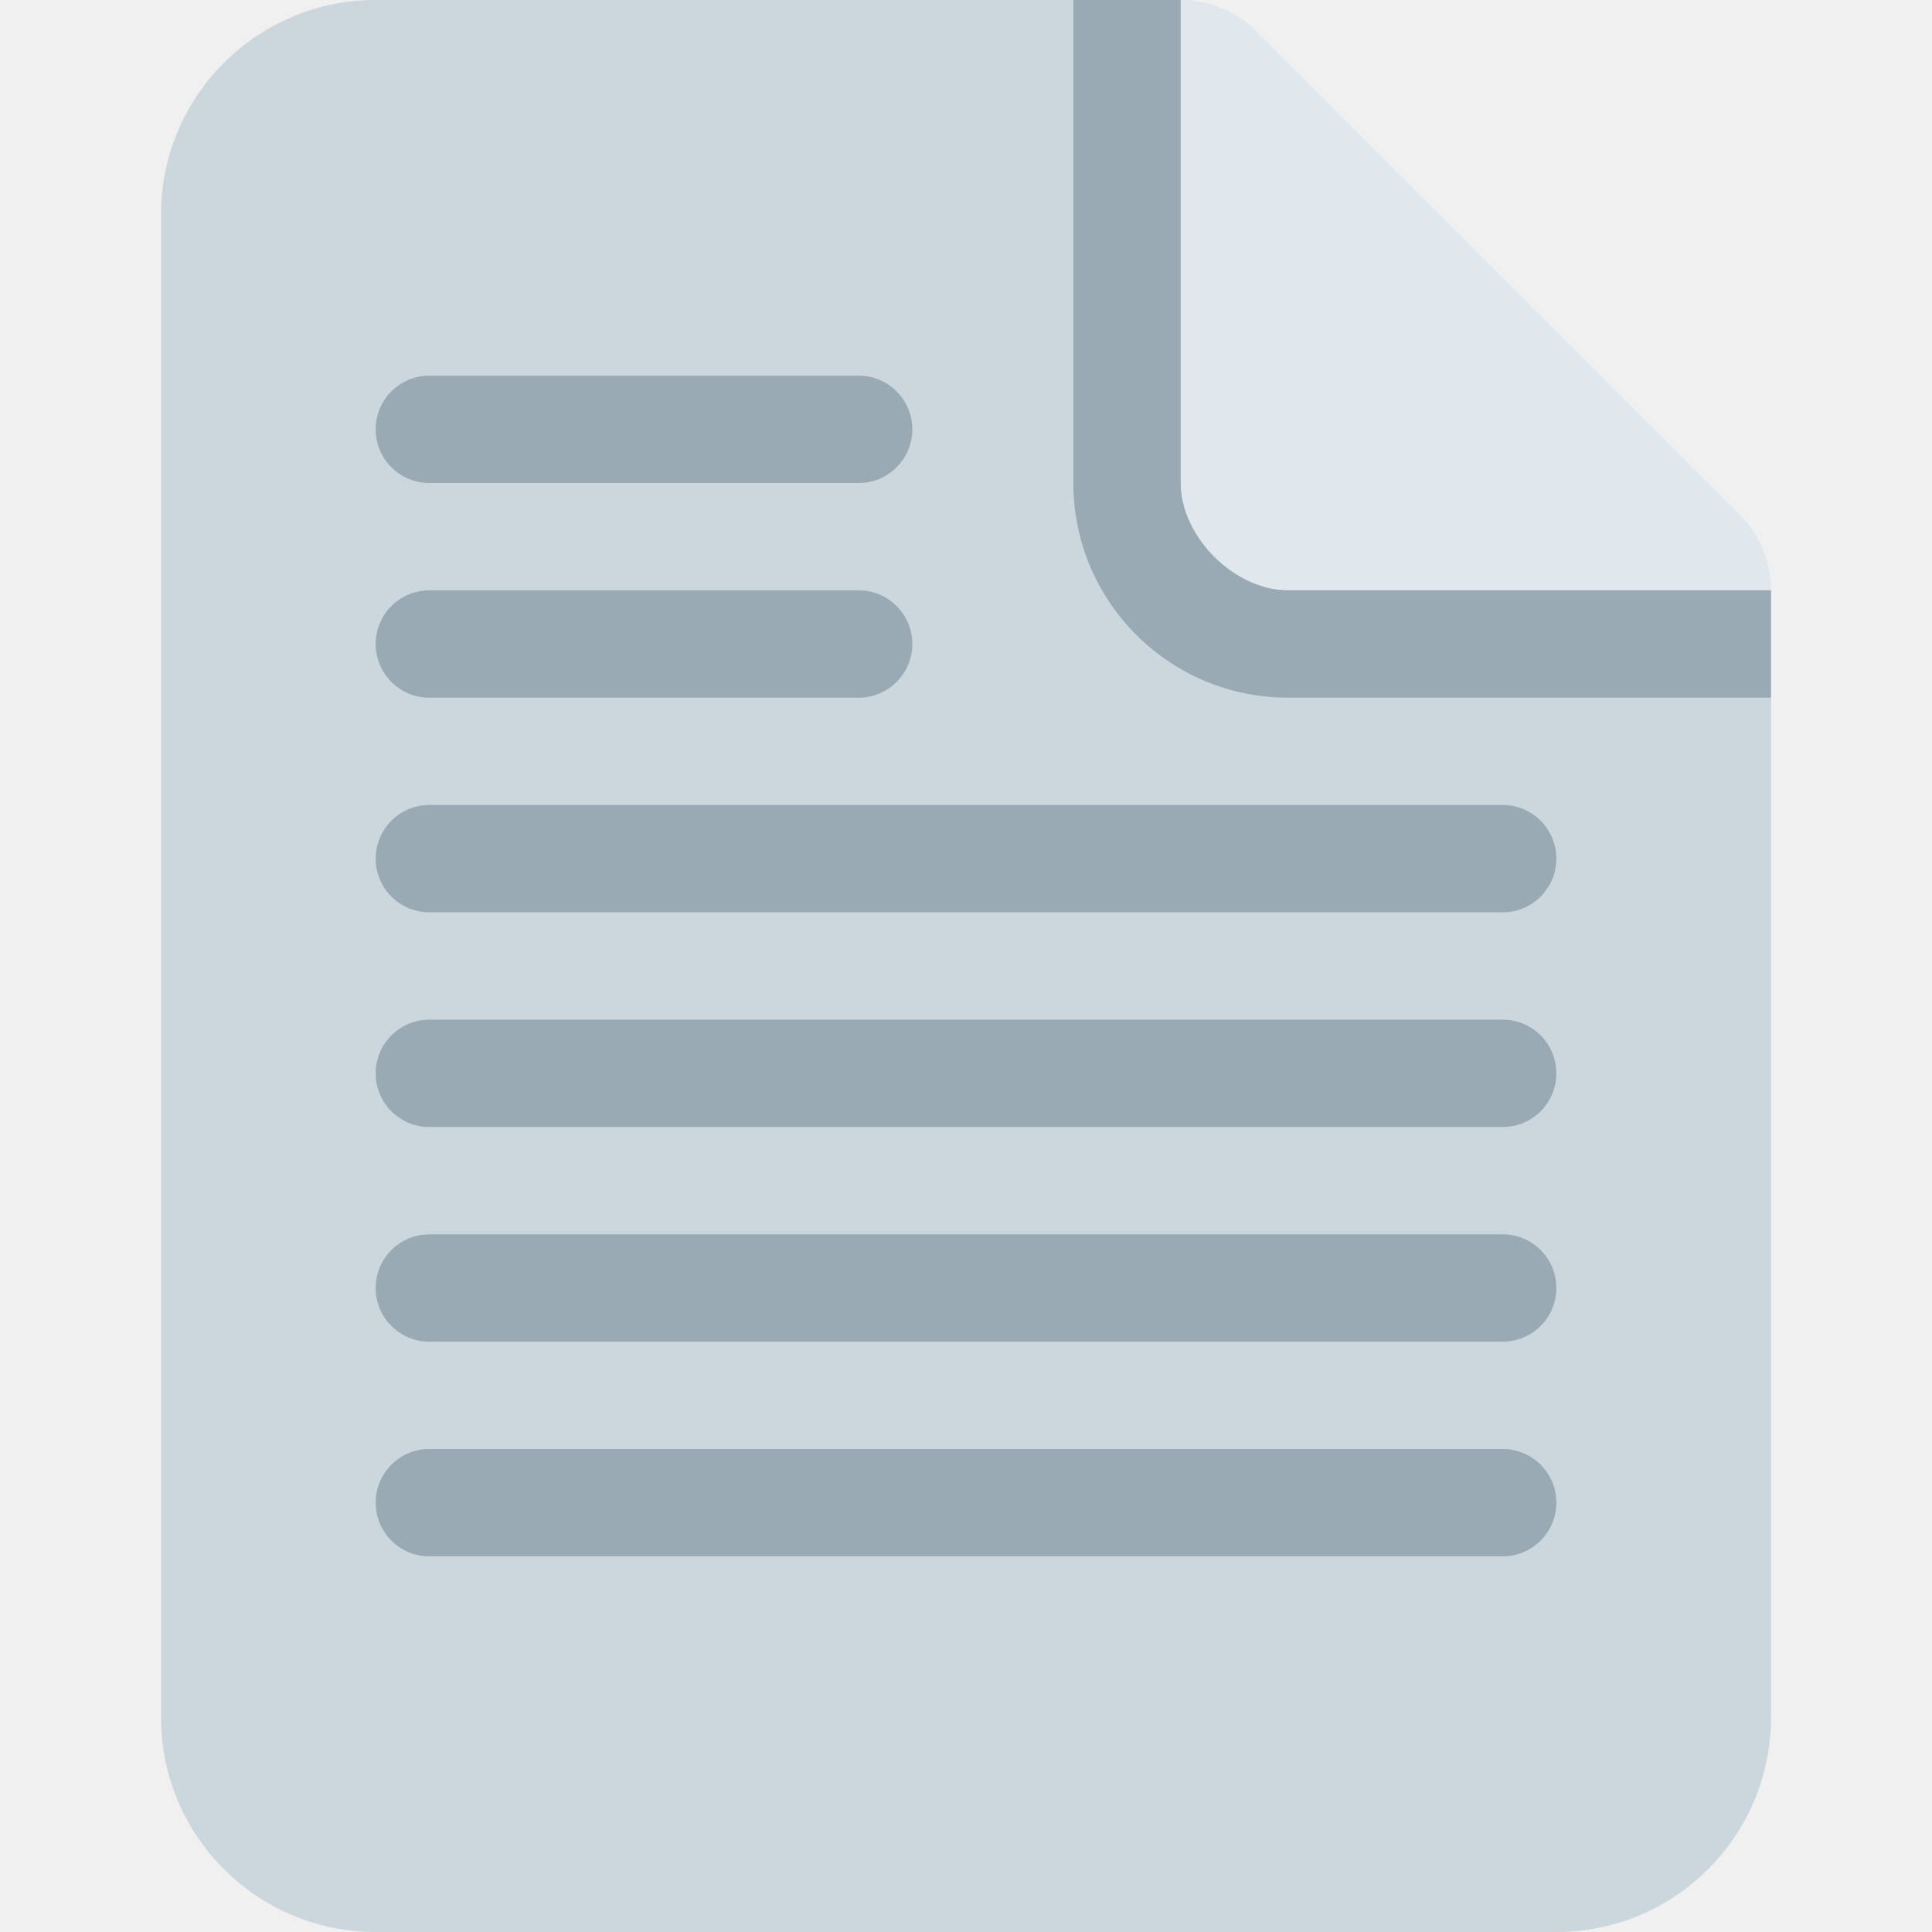
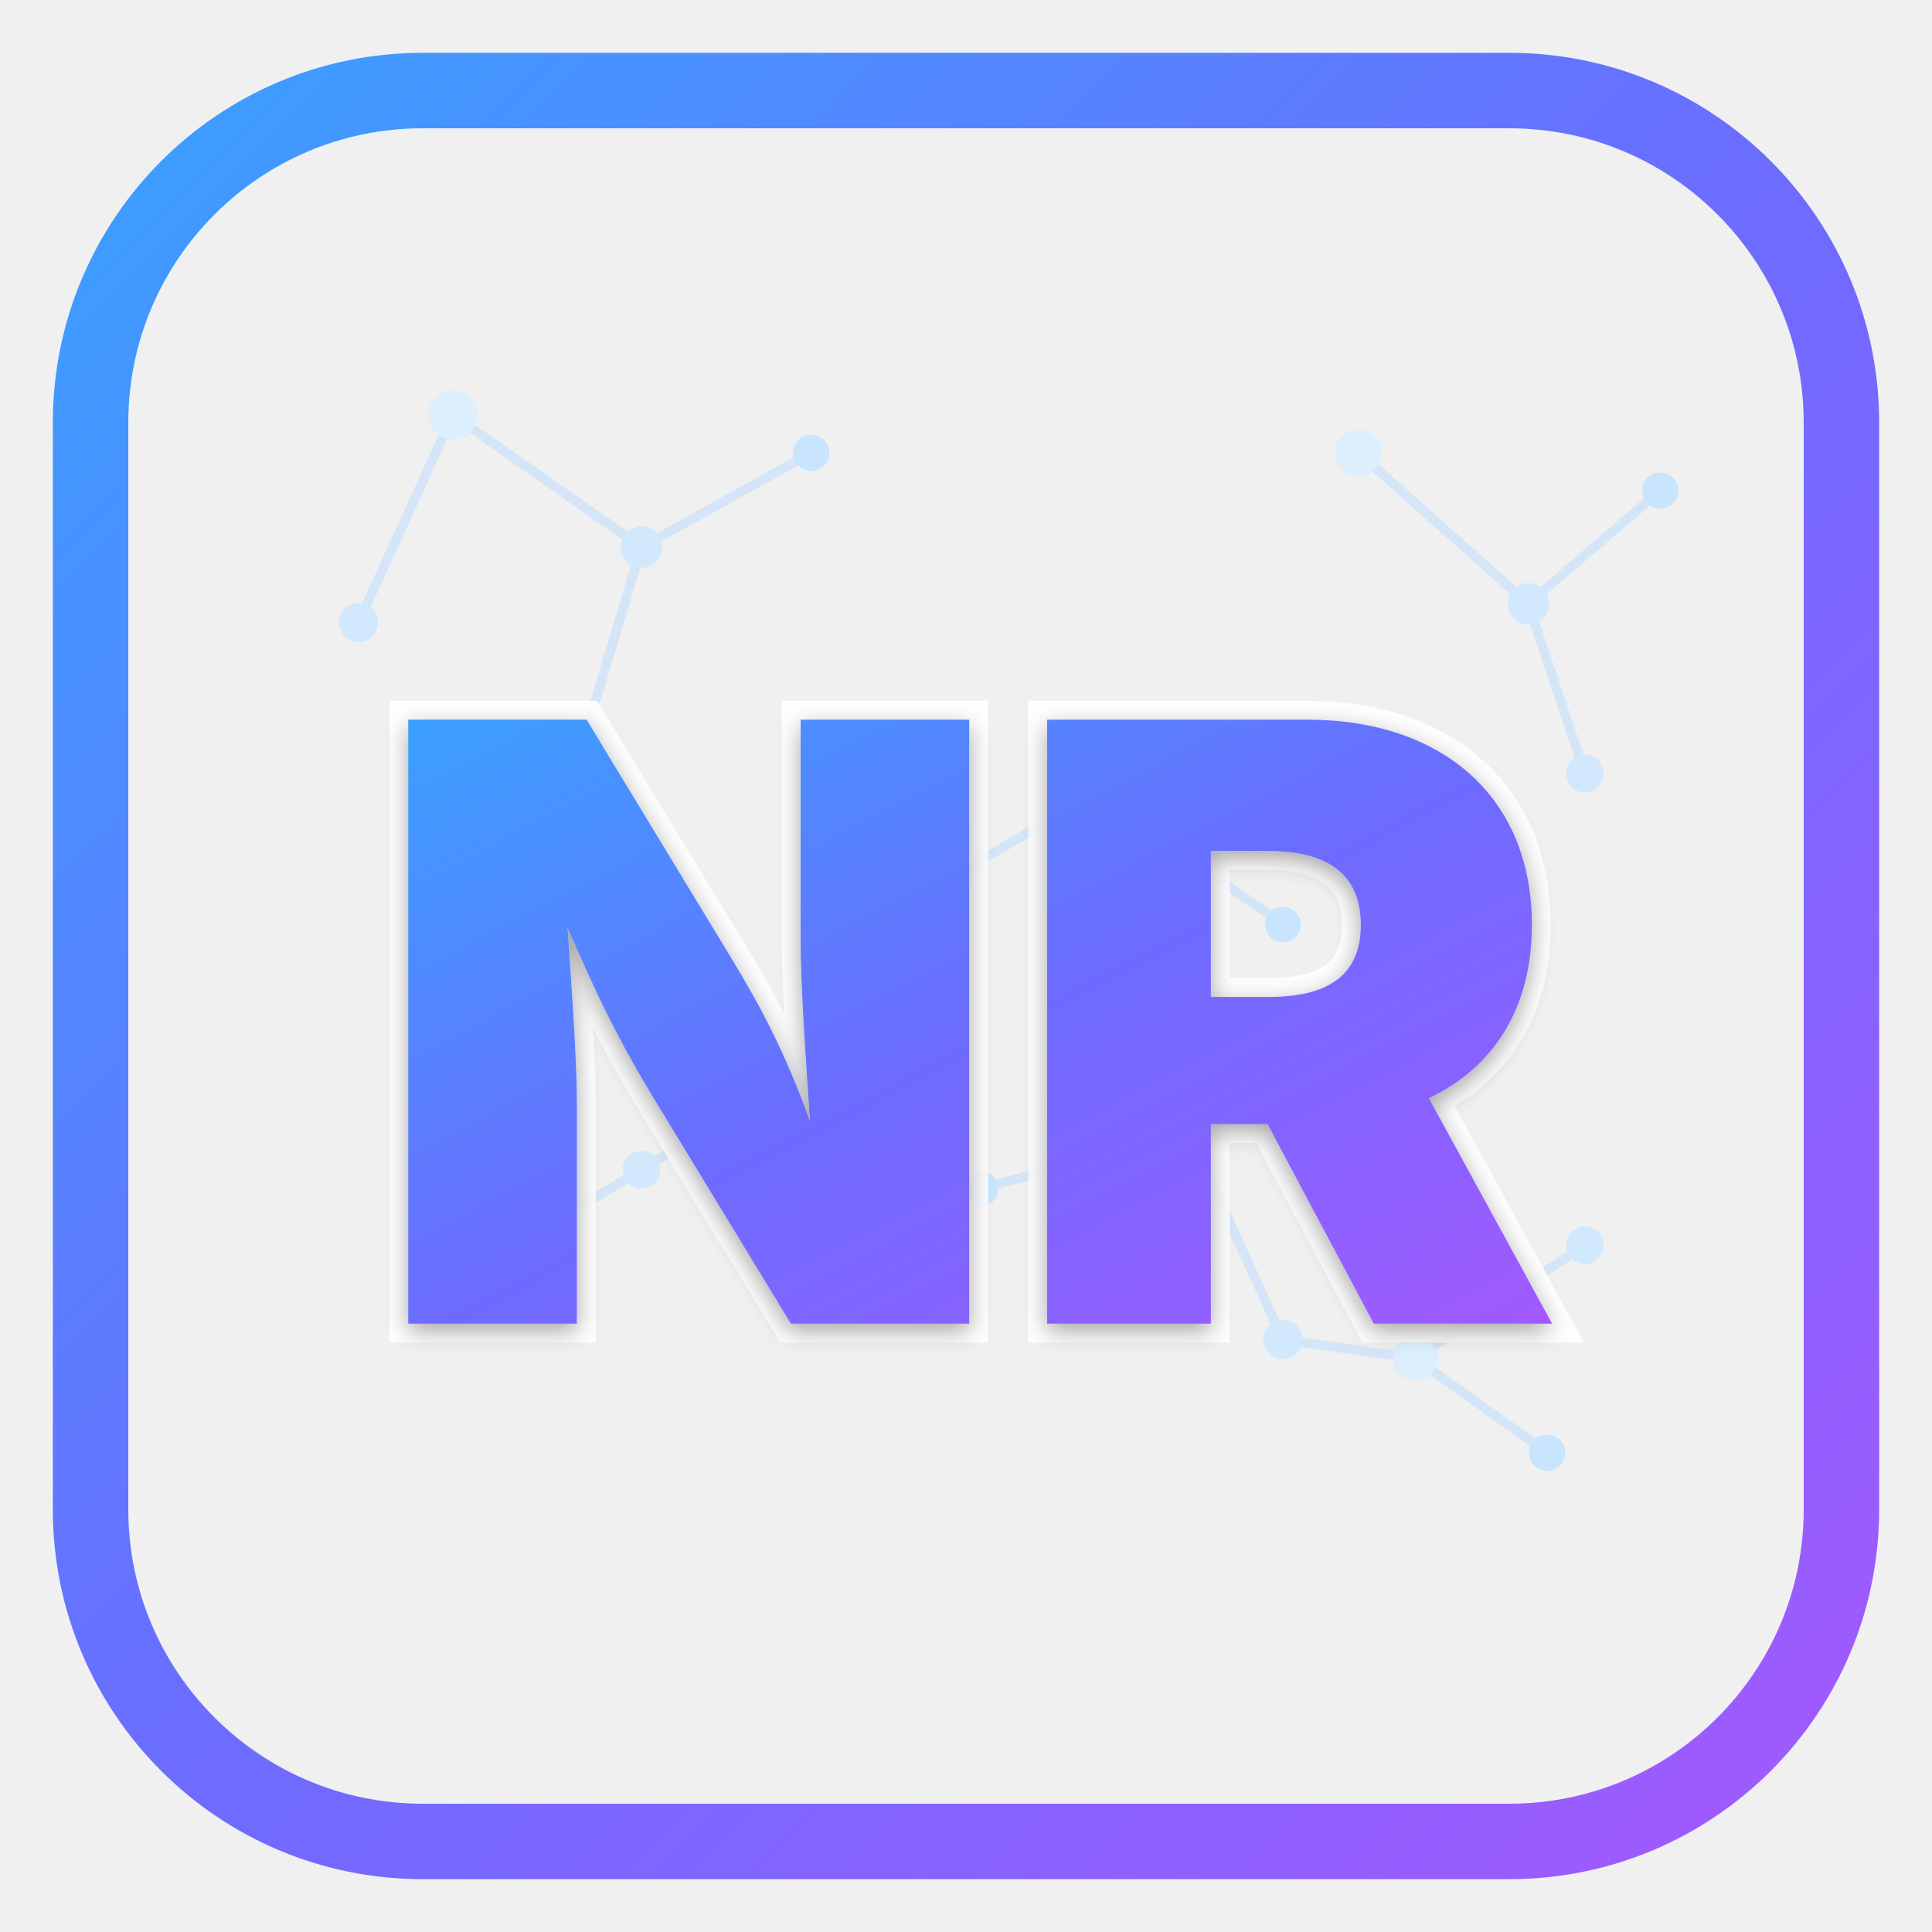
- <svg xmlns="http://www.w3.org/2000/svg" viewBox="0 0 36 36">
-   <path fill="#E1E8ED" d="M32.415 9.586l-9-9C23.054.225 22.553 0 22 0c-1.104 0-1.999.896-2 2 0 .552.224 1.053.586 1.415l-3.859 3.859 9 9 3.859-3.859c.362.361.862.585 1.414.585 1.104 0 2.001-.896 2-2 0-.552-.224-1.052-.585-1.414z" />
-   <path fill="#CCD6DD" d="M22 0H7C4.791 0 3 1.791 3 4v28c0 2.209 1.791 4 4 4h22c2.209 0 4-1.791 4-4V11h-9c-1 0-2-1-2-2V0z" />
-   <path fill="#99AAB5" d="M22 0h-2v9c0 2.209 1.791 4 4 4h9v-2h-9c-1 0-2-1-2-2V0zm-5 8c0 .552-.448 1-1 1H8c-.552 0-1-.448-1-1s.448-1 1-1h8c.552 0 1 .448 1 1zm0 4c0 .552-.448 1-1 1H8c-.552 0-1-.448-1-1s.448-1 1-1h8c.552 0 1 .448 1 1zm12 4c0 .552-.447 1-1 1H8c-.552 0-1-.448-1-1s.448-1 1-1h20c.553 0 1 .448 1 1zm0 4c0 .553-.447 1-1 1H8c-.552 0-1-.447-1-1 0-.553.448-1 1-1h20c.553 0 1 .447 1 1zm0 4c0 .553-.447 1-1 1H8c-.552 0-1-.447-1-1 0-.553.448-1 1-1h20c.553 0 1 .447 1 1zm0 4c0 .553-.447 1-1 1H8c-.552 0-1-.447-1-1 0-.553.448-1 1-1h20c.553 0 1 .447 1 1z" />
+ <svg xmlns="http://www.w3.org/2000/svg" viewBox="0 0 512 512" role="img" aria-labelledby="title desc">
+   <defs>
+     <linearGradient id="gStroke" x1="0" y1="0" x2="1" y2="1">
+       <stop offset="0%" stop-color="#3AA0FF" />
+       <stop offset="50%" stop-color="#6C6CFF" />
+       <stop offset="100%" stop-color="#A259FF" />
+     </linearGradient>
+     <linearGradient id="gText" x1="0" y1="0" x2="1" y2="1">
+       <stop offset="0%" stop-color="#3AA0FF" />
+       <stop offset="50%" stop-color="#6C6CFF" />
+       <stop offset="100%" stop-color="#A259FF" />
+     </linearGradient>
+     <filter id="softShadow" x="-20%" y="-20%" width="140%" height="140%">
+       <feOffset dy="2" in="SourceAlpha" result="off" />
+       <feGaussianBlur stdDeviation="3" in="off" result="blur" />
+       <feColorMatrix in="blur" type="matrix" values="0 0 0 0 0                 0 0 0 0 0                 0 0 0 0 0                 0 0 0 0.35 0" result="shadow" />
+       <feMerge>
+         <feMergeNode in="shadow" />
+         <feMergeNode in="SourceGraphic" />
+       </feMerge>
+     </filter>
+     <clipPath id="clipCard">
+       <rect x="24" y="24" width="464" height="464" rx="88" ry="88" />
+     </clipPath>
+   </defs>
+   <rect x="24" y="24" width="464" height="464" rx="88" ry="88" fill="none" stroke="url(#gStroke)" stroke-width="20" />
+   <g clip-path="url(#clipCard)" opacity="0.85">
+     <g stroke="#B7D9FF" stroke-width="2.5" stroke-linecap="round" opacity="0.6">
+       <line x1="120" y1="110" x2="170" y2="145" />
+       <line x1="170" y1="145" x2="215" y2="120" />
+       <line x1="170" y1="145" x2="155" y2="195" />
+       <line x1="120" y1="110" x2="95" y2="165" />
+       <line x1="360" y1="120" x2="405" y2="160" />
+       <line x1="405" y1="160" x2="440" y2="130" />
+       <line x1="405" y1="160" x2="420" y2="205" />
+       <line x1="240" y1="240" x2="290" y2="210" />
+       <line x1="290" y1="210" x2="340" y2="245" />
+       <line x1="240" y1="240" x2="210" y2="285" />
+       <line x1="210" y1="285" x2="260" y2="315" />
+       <line x1="260" y1="315" x2="315" y2="300" />
+       <line x1="315" y1="300" x2="340" y2="355" />
+       <line x1="120" y1="340" x2="170" y2="310" />
+       <line x1="170" y1="310" x2="210" y2="285" />
+       <line x1="375" y1="360" x2="420" y2="330" />
+       <line x1="375" y1="360" x2="410" y2="385" />
+       <line x1="340" y1="355" x2="375" y2="360" />
+     </g>
+     <g>
+       <circle cx="0" cy="0" r="0" fill="none" id="node" />
+       <circle cx="120" cy="110" r="6.5" fill="#D9EEFF" />
+       <circle cx="170" cy="145" r="5.5" fill="#CDE7FF" />
+       <circle cx="215" cy="120" r="4.8" fill="#C2E2FF" />
+       <circle cx="155" cy="195" r="4.5" fill="#BDE0FF" />
+       <circle cx="95" cy="165" r="5.2" fill="#CDE7FF" />
+       <circle cx="360" cy="120" r="6.2" fill="#D9EEFF" />
+       <circle cx="405" cy="160" r="5.5" fill="#CDE7FF" />
+       <circle cx="440" cy="130" r="4.8" fill="#C2E2FF" />
+       <circle cx="420" cy="205" r="5.0" fill="#CDE7FF" />
+       <circle cx="240" cy="240" r="6.0" fill="#D9EEFF" />
+       <circle cx="290" cy="210" r="5.2" fill="#CDE7FF" />
+       <circle cx="340" cy="245" r="4.7" fill="#C2E2FF" />
+       <circle cx="210" cy="285" r="5.0" fill="#CDE7FF" />
+       <circle cx="260" cy="315" r="4.6" fill="#C2E2FF" />
+       <circle cx="315" cy="300" r="4.6" fill="#C2E2FF" />
+       <circle cx="340" cy="355" r="5.2" fill="#CDE7FF" />
+       <circle cx="120" cy="340" r="6.0" fill="#D9EEFF" />
+       <circle cx="170" cy="310" r="5.0" fill="#CDE7FF" />
+       <circle cx="375" cy="360" r="6.0" fill="#D9EEFF" />
+       <circle cx="420" cy="330" r="5.0" fill="#CDE7FF" />
+       <circle cx="410" cy="385" r="4.8" fill="#C2E2FF" />
+     </g>
+   </g>
+   <text x="50%" y="52%" text-anchor="middle" dominant-baseline="middle" font-family="Inter, Poppins, system-ui, -apple-system, Segoe UI, Roboto, Arial, sans-serif" font-weight="900" font-size="220" fill="none" stroke="white" stroke-width="10" opacity="0.9">
+     NR
+   </text>
+   <text x="50%" y="52%" text-anchor="middle" dominant-baseline="middle" font-family="Inter, Poppins, system-ui, -apple-system, Segoe UI, Roboto, Arial, sans-serif" font-weight="900" font-size="220" fill="url(#gText)" filter="url(#softShadow)">
+     NR
+   </text>
</svg>
